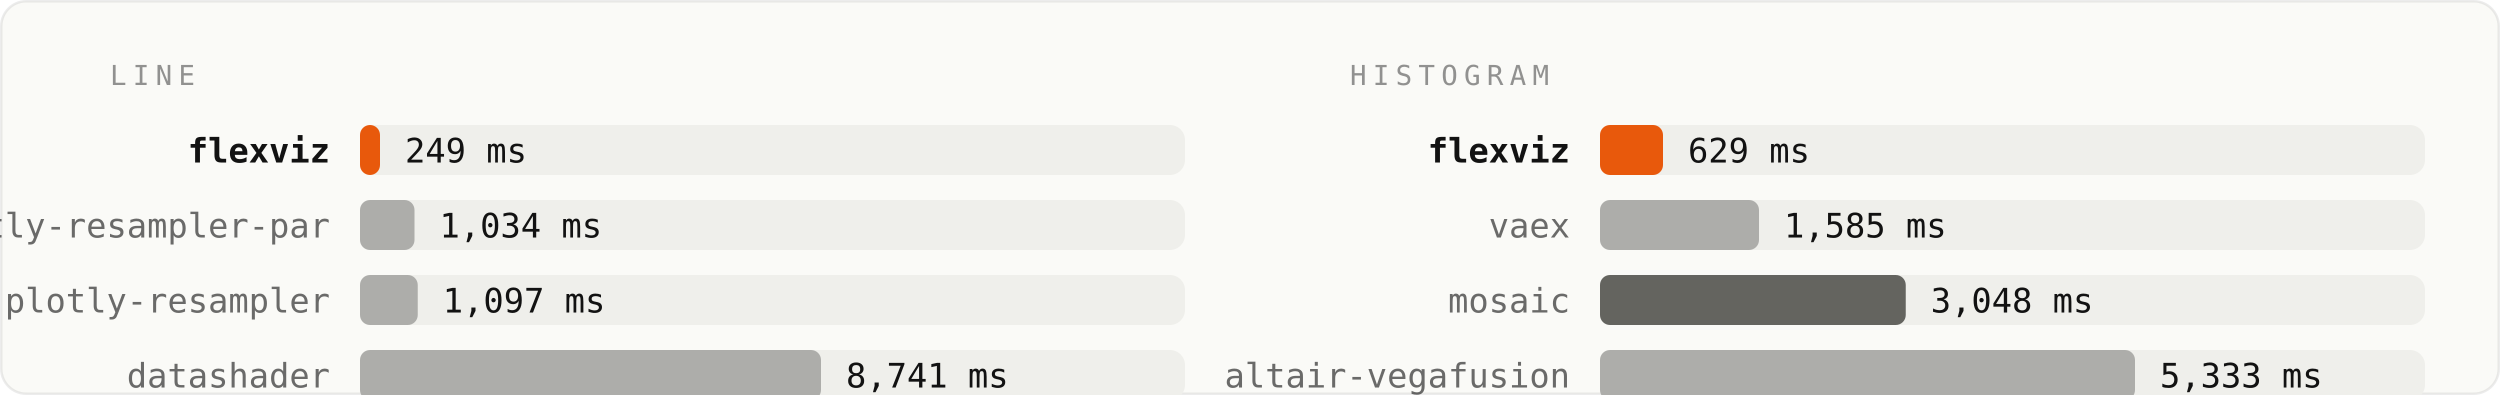
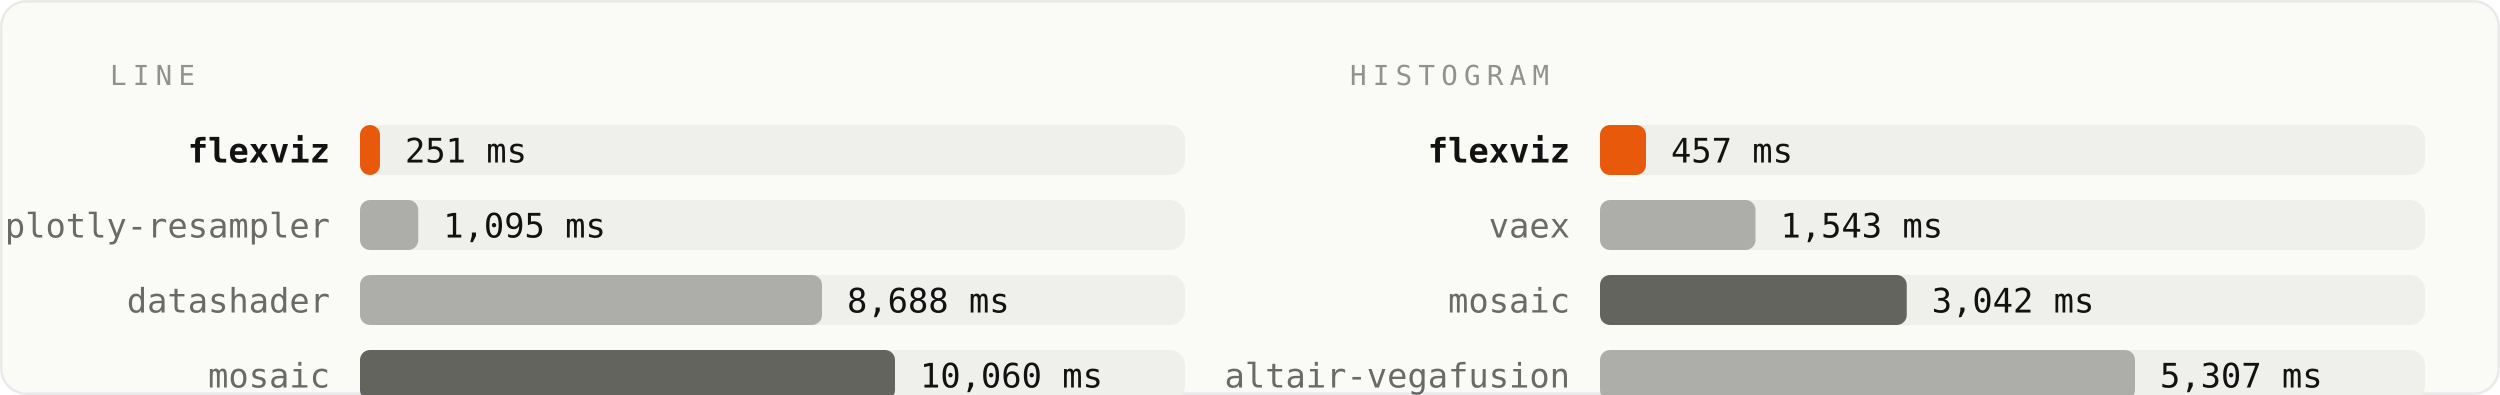
<svg xmlns="http://www.w3.org/2000/svg" viewBox="0 0 1000 158" font-family="'IBM Plex Mono', ui-monospace, SFMono-Regular, Menlo, Consolas, monospace">
  <rect x=".5" y=".5" width="999" height="157" rx="10" fill="#FAFAF7" stroke="rgba(18,18,18,0.08)" />
  <text x="44" y="34" font-size="11" letter-spacing="2.5" fill="rgba(18,18,18,0.45)">LINE</text>
  <text x="132" y="65" font-size="13.5" text-anchor="end" font-weight="600" fill="#121212">flexviz</text>
  <rect x="144" y="50" width="330" height="20" rx="6" fill="#EFEFEB" />
  <rect x="144" y="50" width="8.0" height="20" rx="4" fill="#E8590C" />
-   <text x="162.0" y="65" font-size="13.5" fill="#121212">249 ms</text>
-   <text x="132" y="95" font-size="13.5" text-anchor="end" font-weight="400" fill="rgba(18,18,18,0.62)">plotly-resampler-par</text>
+   <text x="162.0" y="65" font-size="13.5" fill="#121212">251 ms</text>
+   <text x="132" y="95" font-size="13.5" text-anchor="end" font-weight="400" fill="rgba(18,18,18,0.62)">plotly-resampler</text>
  <rect x="144" y="80" width="330" height="20" rx="6" fill="#EFEFEB" />
-   <rect x="144" y="80" width="21.8" height="20" rx="4" fill="#ADADAA" />
-   <text x="175.8" y="95" font-size="13.5" fill="#121212">1,034 ms</text>
-   <text x="132" y="125" font-size="13.5" text-anchor="end" font-weight="400" fill="rgba(18,18,18,0.62)">plotly-resampler</text>
+   <rect x="144" y="80" width="23.3" height="20" rx="4" fill="#ADADAA" />
+   <text x="177.3" y="95" font-size="13.5" fill="#121212">1,095 ms</text>
+   <text x="132" y="125" font-size="13.5" text-anchor="end" font-weight="400" fill="rgba(18,18,18,0.62)">datashader</text>
  <rect x="144" y="110" width="330" height="20" rx="6" fill="#EFEFEB" />
-   <rect x="144" y="110" width="23.1" height="20" rx="4" fill="#ADADAA" />
-   <text x="177.1" y="125" font-size="13.5" fill="#121212">1,097 ms</text>
-   <text x="132" y="155" font-size="13.5" text-anchor="end" font-weight="400" fill="rgba(18,18,18,0.62)">datashader</text>
+   <rect x="144" y="110" width="184.8" height="20" rx="4" fill="#ADADAA" />
+   <text x="338.8" y="125" font-size="13.5" fill="#121212">8,688 ms</text>
+   <text x="132" y="155" font-size="13.5" text-anchor="end" font-weight="400" fill="rgba(18,18,18,0.62)">mosaic</text>
  <rect x="144" y="140" width="330" height="20" rx="6" fill="#EFEFEB" />
-   <rect x="144" y="140" width="184.4" height="20" rx="4" fill="#ADADAA" />
-   <text x="338.4" y="155" font-size="13.5" fill="#121212">8,741 ms</text>
-   <text x="132" y="185" font-size="13.5" text-anchor="end" font-weight="400" fill="rgba(18,18,18,0.62)">mosaic</text>
-   <rect x="144" y="170" width="330" height="20" rx="6" fill="#EFEFEB" />
-   <rect x="144" y="170" width="214.0" height="20" rx="4" fill="#64645F" />
-   <text x="368.0" y="185" font-size="13.5" fill="#121212">10,143 ms</text>
+   <rect x="144" y="140" width="214.0" height="20" rx="4" fill="#64645F" />
+   <text x="368.0" y="155" font-size="13.5" fill="#121212">10,060 ms</text>
  <text x="540" y="34" font-size="11" letter-spacing="2.5" fill="rgba(18,18,18,0.45)">HISTOGRAM</text>
  <text x="628" y="65" font-size="13.5" text-anchor="end" font-weight="600" fill="#121212">flexviz</text>
  <rect x="640" y="50" width="330" height="20" rx="6" fill="#EFEFEB" />
-   <rect x="640" y="50" width="25.2" height="20" rx="4" fill="#E8590C" />
-   <text x="675.2" y="65" font-size="13.5" fill="#121212">629 ms</text>
+   <rect x="640" y="50" width="18.4" height="20" rx="4" fill="#E8590C" />
+   <text x="668.4" y="65" font-size="13.5" fill="#121212">457 ms</text>
  <text x="628" y="95" font-size="13.5" text-anchor="end" font-weight="400" fill="rgba(18,18,18,0.62)">vaex</text>
  <rect x="640" y="80" width="330" height="20" rx="6" fill="#EFEFEB" />
-   <rect x="640" y="80" width="63.6" height="20" rx="4" fill="#ADADAA" />
-   <text x="713.6" y="95" font-size="13.5" fill="#121212">1,585 ms</text>
+   <rect x="640" y="80" width="62.2" height="20" rx="4" fill="#ADADAA" />
+   <text x="712.2" y="95" font-size="13.5" fill="#121212">1,543 ms</text>
  <text x="628" y="125" font-size="13.5" text-anchor="end" font-weight="400" fill="rgba(18,18,18,0.62)">mosaic</text>
  <rect x="640" y="110" width="330" height="20" rx="6" fill="#EFEFEB" />
-   <rect x="640" y="110" width="122.3" height="20" rx="4" fill="#64645F" />
-   <text x="772.3" y="125" font-size="13.5" fill="#121212">3,048 ms</text>
+   <rect x="640" y="110" width="122.7" height="20" rx="4" fill="#64645F" />
+   <text x="772.7" y="125" font-size="13.5" fill="#121212">3,042 ms</text>
  <text x="628" y="155" font-size="13.5" text-anchor="end" font-weight="400" fill="rgba(18,18,18,0.62)">altair-vegafusion</text>
  <rect x="640" y="140" width="330" height="20" rx="6" fill="#EFEFEB" />
  <rect x="640" y="140" width="214.0" height="20" rx="4" fill="#ADADAA" />
-   <text x="864.0" y="155" font-size="13.5" fill="#121212">5,333 ms</text>
+   <text x="864.0" y="155" font-size="13.5" fill="#121212">5,307 ms</text>
</svg>
